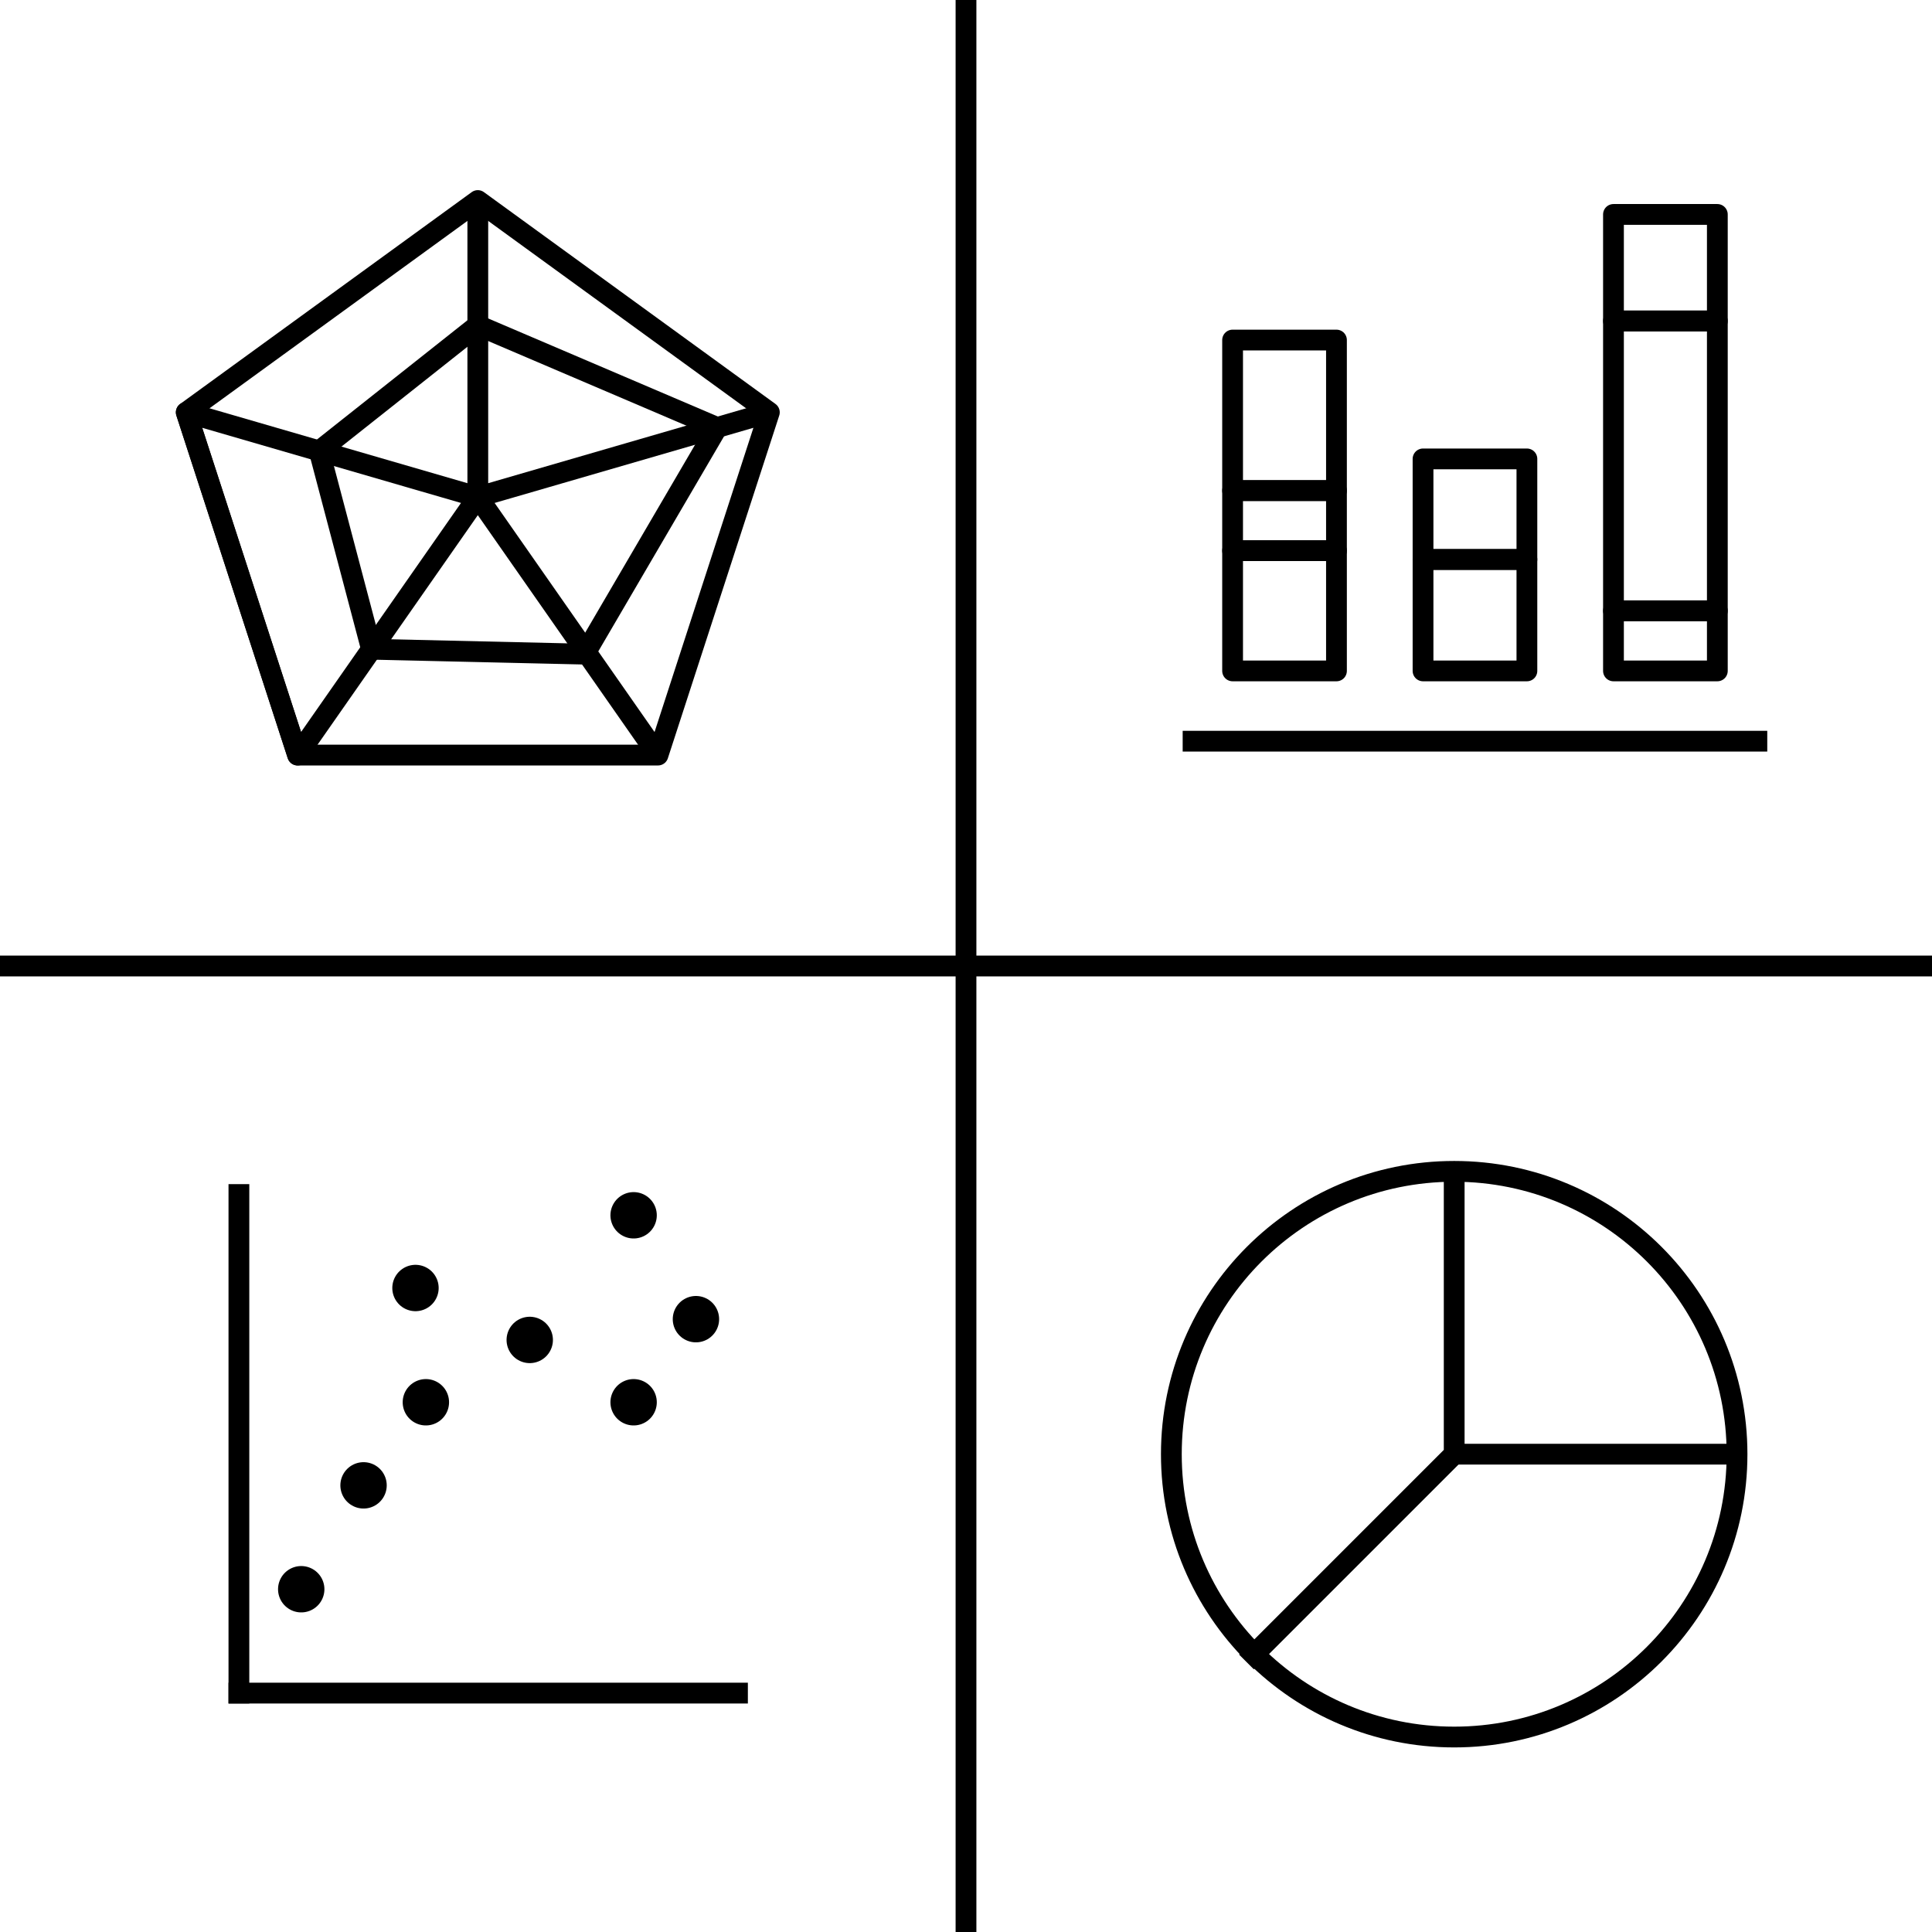
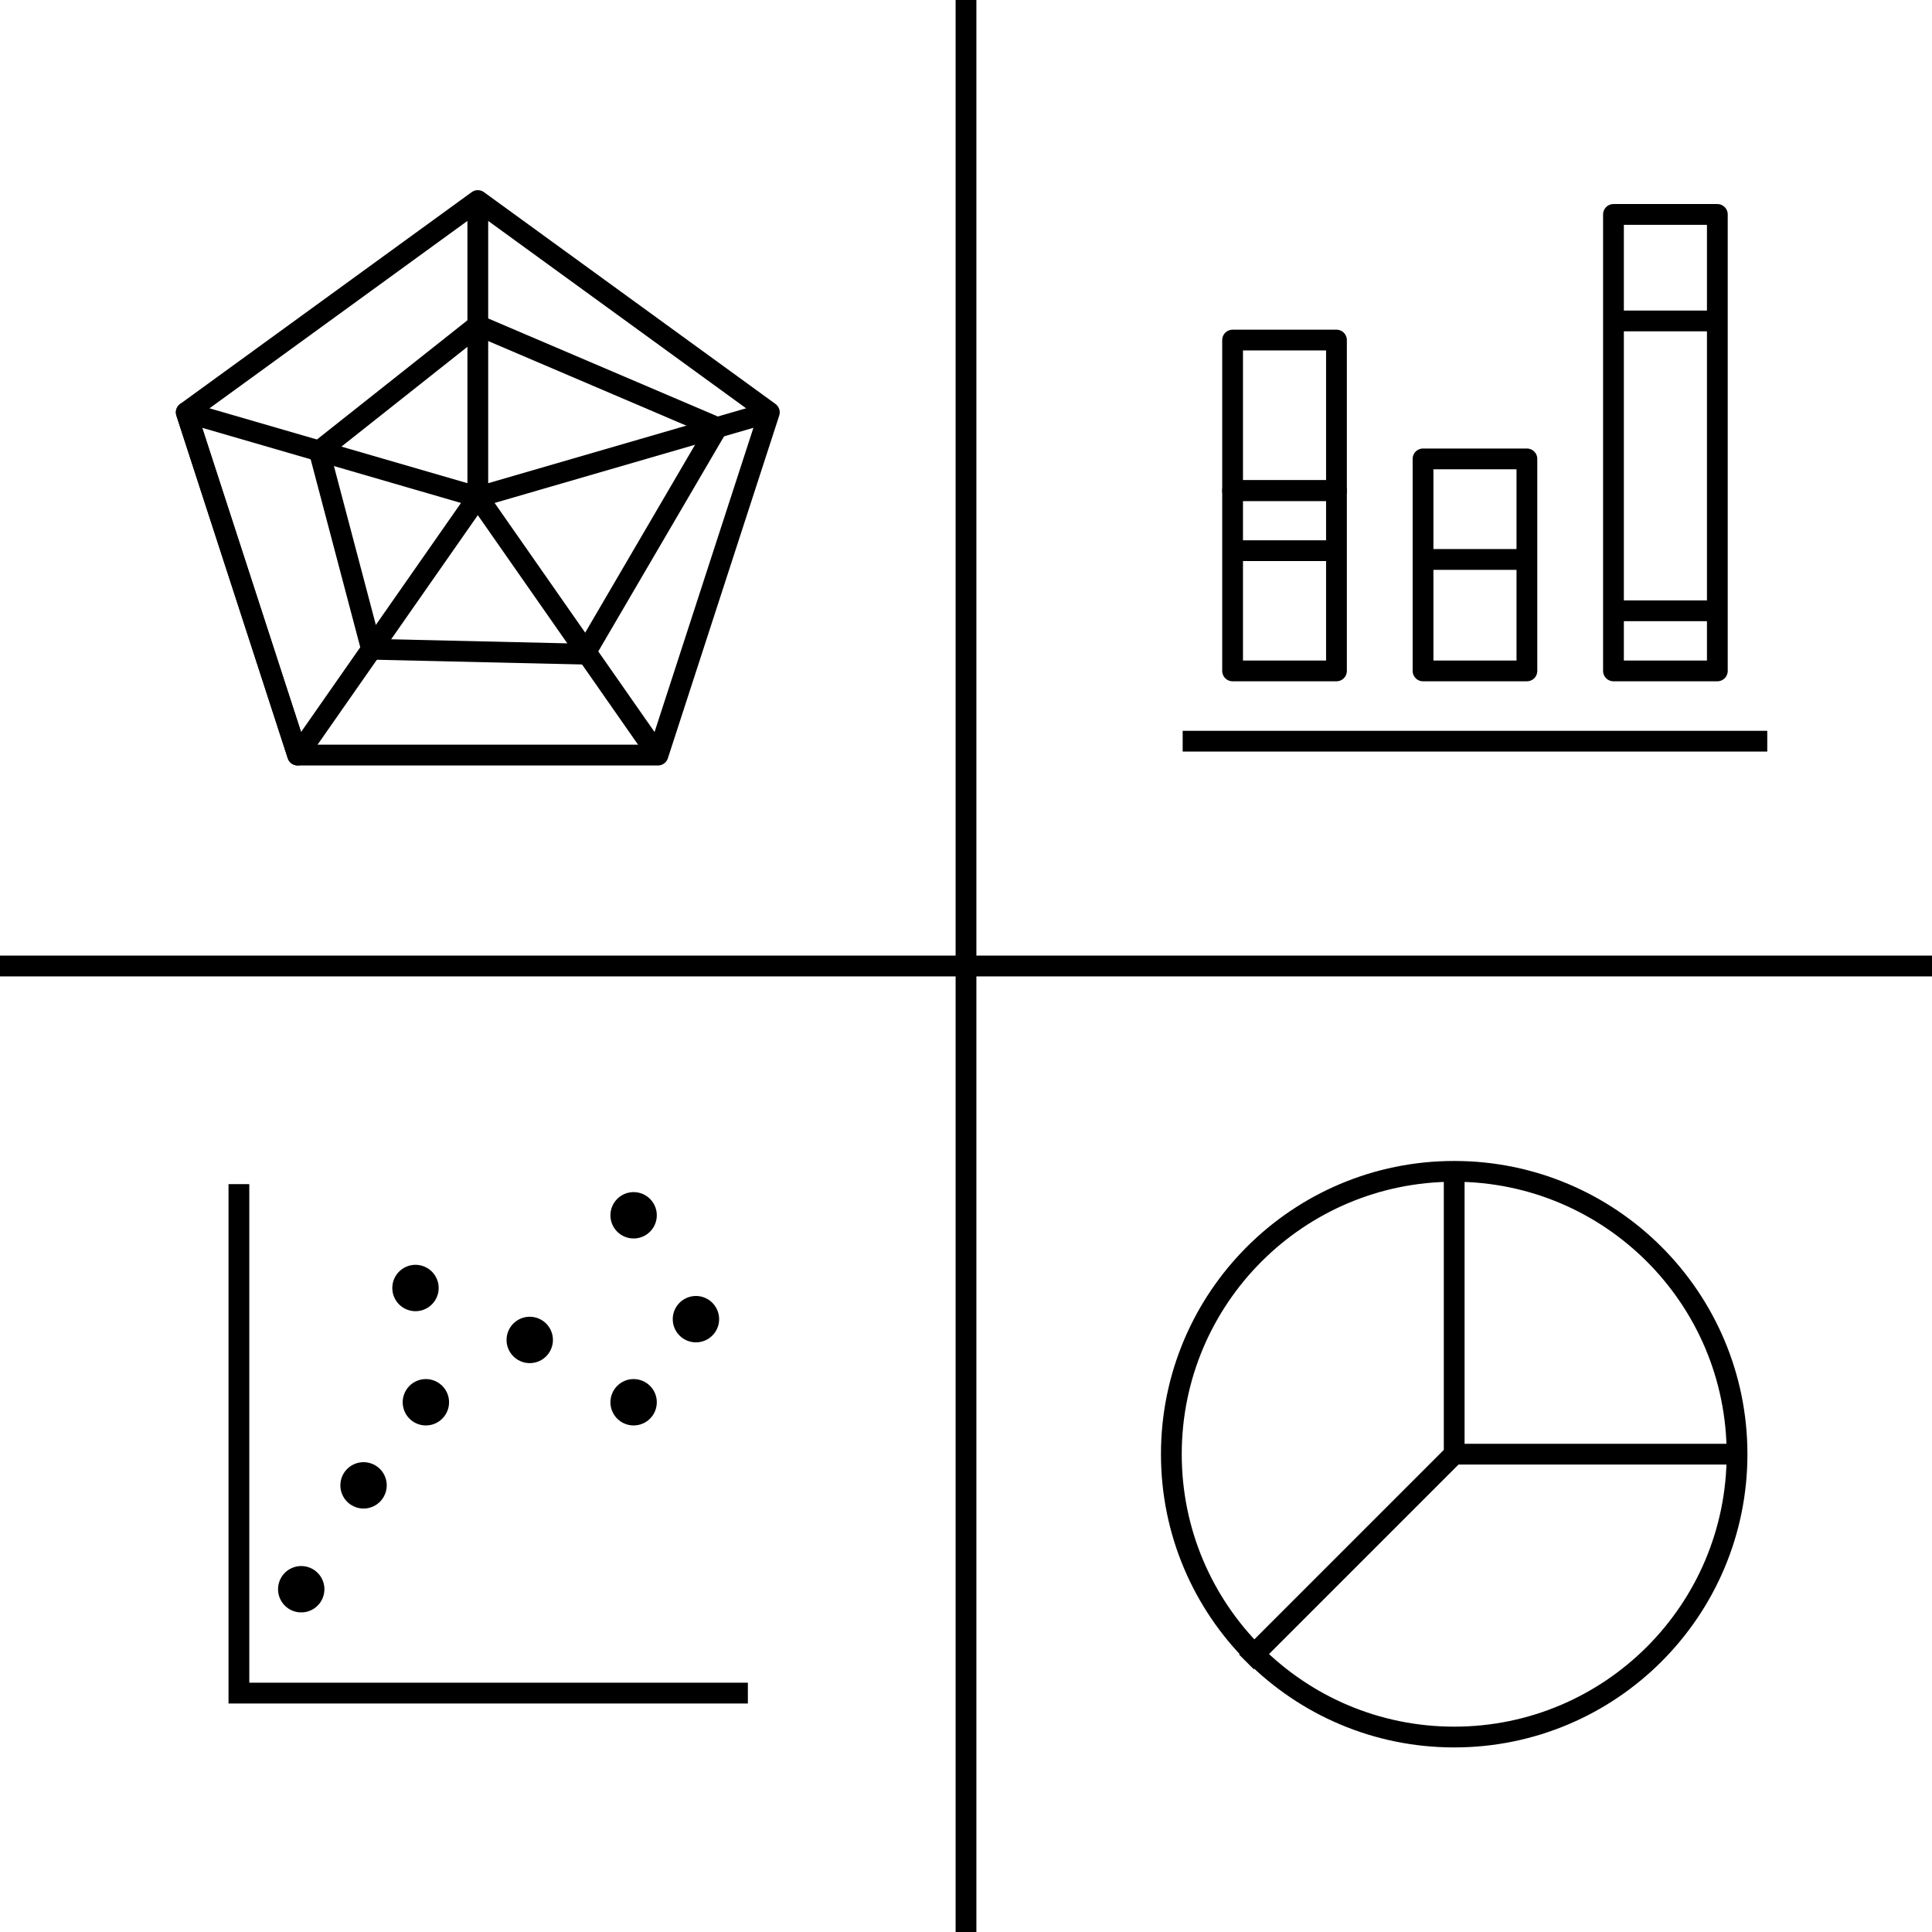
- <svg xmlns="http://www.w3.org/2000/svg" viewBox="0 0 93 93" stroke="#000" fill="none" stroke-linejoin="round">
-   <path d="M82.667 15.45H77.667V29.401H82.667V15.45Z" stroke-miterlimit="10" stroke-linejoin="round" />
-   <path d="M64.333 26.508H59.333V32.295H64.333V26.508Z" stroke-miterlimit="10" stroke-linejoin="round" />
-   <path d="M64.333 23.615H59.333V26.508H64.333V23.615Z" stroke-miterlimit="10" stroke-linejoin="round" />
-   <path d="M73.5 26.931H68.5V32.295H73.5V26.931Z" stroke-miterlimit="10" stroke-linejoin="round" />
-   <path d="M82.667 10.322H77.667V15.45H82.667V10.322Z" stroke-miterlimit="10" stroke-linejoin="round" />
-   <path d="M73.5 22.09H68.5V26.931H73.5V22.09Z" stroke-miterlimit="10" stroke-linejoin="round" />
-   <path d="M82.667 29.402H77.667V32.295H82.667V29.402Z" stroke-miterlimit="10" stroke-linejoin="round" />
-   <path d="M64.333 16.369H59.333V23.615H64.333V16.369Z" stroke-miterlimit="10" stroke-linejoin="round" />
-   <path d="M85.07 35.678H56.93" stroke-miterlimit="10" stroke-linejoin="round" />
-   <path d="M60 80L70 70V56.385" stroke-miterlimit="10" stroke-linejoin="round" />
-   <path d="M83.615 70H70.142" stroke-miterlimit="10" stroke-linejoin="round" />
-   <path d="M70 83.615C77.519 83.615 83.615 77.519 83.615 70C83.615 62.48 77.519 56.385 70 56.385C62.481 56.385 56.385 62.48 56.385 70C56.385 77.519 62.481 83.615 70 83.615Z" stroke-miterlimit="10" stroke-linejoin="round" />
-   <path d="M11.5 57V82" stroke-miterlimit="10" stroke-linejoin="round" />
-   <path d="M11 81.5H36" stroke-miterlimit="10" stroke-linejoin="round" />
-   <line stroke-linecap="round" x1="0" y1="0" x2="0" y2="0" transform="translate (20,62) scale(1.6)" stroke-width="1.5%" />
-   <line stroke-linecap="round" x1="0" y1="0" x2="0" y2="0" transform="translate (30.5,58.5) scale(1.6)" stroke-width="1.5%" />
-   <line stroke-linecap="round" x1="0" y1="0" x2="0" y2="0" transform="translate (25.5,64.5) scale(1.6)" stroke-width="1.5%" />
-   <line stroke-linecap="round" x1="0" y1="0" x2="0" y2="0" transform="translate (33.5,63.5) scale(1.6)" stroke-width="1.5%" />
-   <line stroke-linecap="round" x1="0" y1="0" x2="0" y2="0" transform="translate (30.5,67.5) scale(1.6)" stroke-width="1.5%" />
-   <line stroke-linecap="round" x1="0" y1="0" x2="0" y2="0" transform="translate (20.5,67.5) scale(1.6)" stroke-width="1.5%" />
-   <line stroke-linecap="round" x1="0" y1="0" x2="0" y2="0" transform="translate (17.5,71.5) scale(1.6)" stroke-width="1.5%" />
-   <line stroke-linecap="round" x1="0" y1="0" x2="0" y2="0" transform="translate (14.5,76.5) scale(1.6)" stroke-width="1.5%" />
-   <path d="M23 9.653L8.966 19.849L14.327 36.347H31.673L37.034 19.849L23 9.653Z" stroke-miterlimit="10" stroke-linejoin="round" />
-   <path d="M37.034 19.849L23 23.925V9.653" stroke-miterlimit="10" stroke-linejoin="round" />
-   <path d="M31.673 36.347L23 23.925L14.327 36.347L8.966 19.849L23 23.925" stroke-miterlimit="10" stroke-linejoin="round" />
-   <path d="M23 15.659L15.365 21.708L17.884 31.252L28.143 31.488L34.522 20.579L23 15.659Z" stroke-miterlimit="10" stroke-linejoin="round" />
-   <line y1="46.5" x2="93" y2="46.5" />
-   <line x1="46.5" y1="2.18557e-08" x2="46.5" y2="93" />
+ <svg xmlns="http://www.w3.org/2000/svg" fill="none" stroke="#000" stroke-linejoin="round" viewBox="0 0 93 93">
+   <path stroke-miterlimit="10" d="M82.667 15.45h-5v13.951h5v-13.95zM64.333 26.508h-5v5.787h5v-5.787zm0-2.893h-5v2.893h5v-2.893zm9.167 3.316h-5v5.364h5v-5.364zm9.167-16.609h-5v5.128h5v-5.128zM73.5 22.09h-5v4.84h5v-4.84zm9.167 7.312h-5v2.893h5v-2.893z" />
+   <path stroke-miterlimit="10" d="M64.333 16.37h-5v7.245h5V16.37zM85.07 35.678H56.93M60 80l10-10V56.385M83.615 70H70.142" />
+   <path stroke-miterlimit="10" d="M70 83.615c7.52 0 13.615-6.096 13.615-13.615 0-7.52-6.096-13.615-13.615-13.615-7.52 0-13.615 6.095-13.615 13.615 0 7.52 6.096 13.615 13.615 13.615zM11.5 57v25m-.5-.5h25" />
+   <path stroke-linecap="round" stroke-width="2.4%" d="M20 62h0m10.5-3.5h0m-5 6h0m8-1h0m-3 4h0m-10 0h0m-3 4h0m-3 5h0" />
+   <path stroke-miterlimit="10" d="M23 9.653 8.966 19.849l5.361 16.498h17.346l5.361-16.498L23 9.653z" />
+   <path stroke-miterlimit="10" d="M37.034 19.849 23 23.925V9.653m8.673 26.694L23 23.925l-8.673 12.422L8.966 19.85 23 23.925" />
+   <path stroke-miterlimit="10" d="m23 15.66-7.635 6.048 2.519 9.544 10.259.236 6.379-10.909L23 15.66z" />
+   <path d="M0 46.5h93M46.5 0v93" />
</svg>
